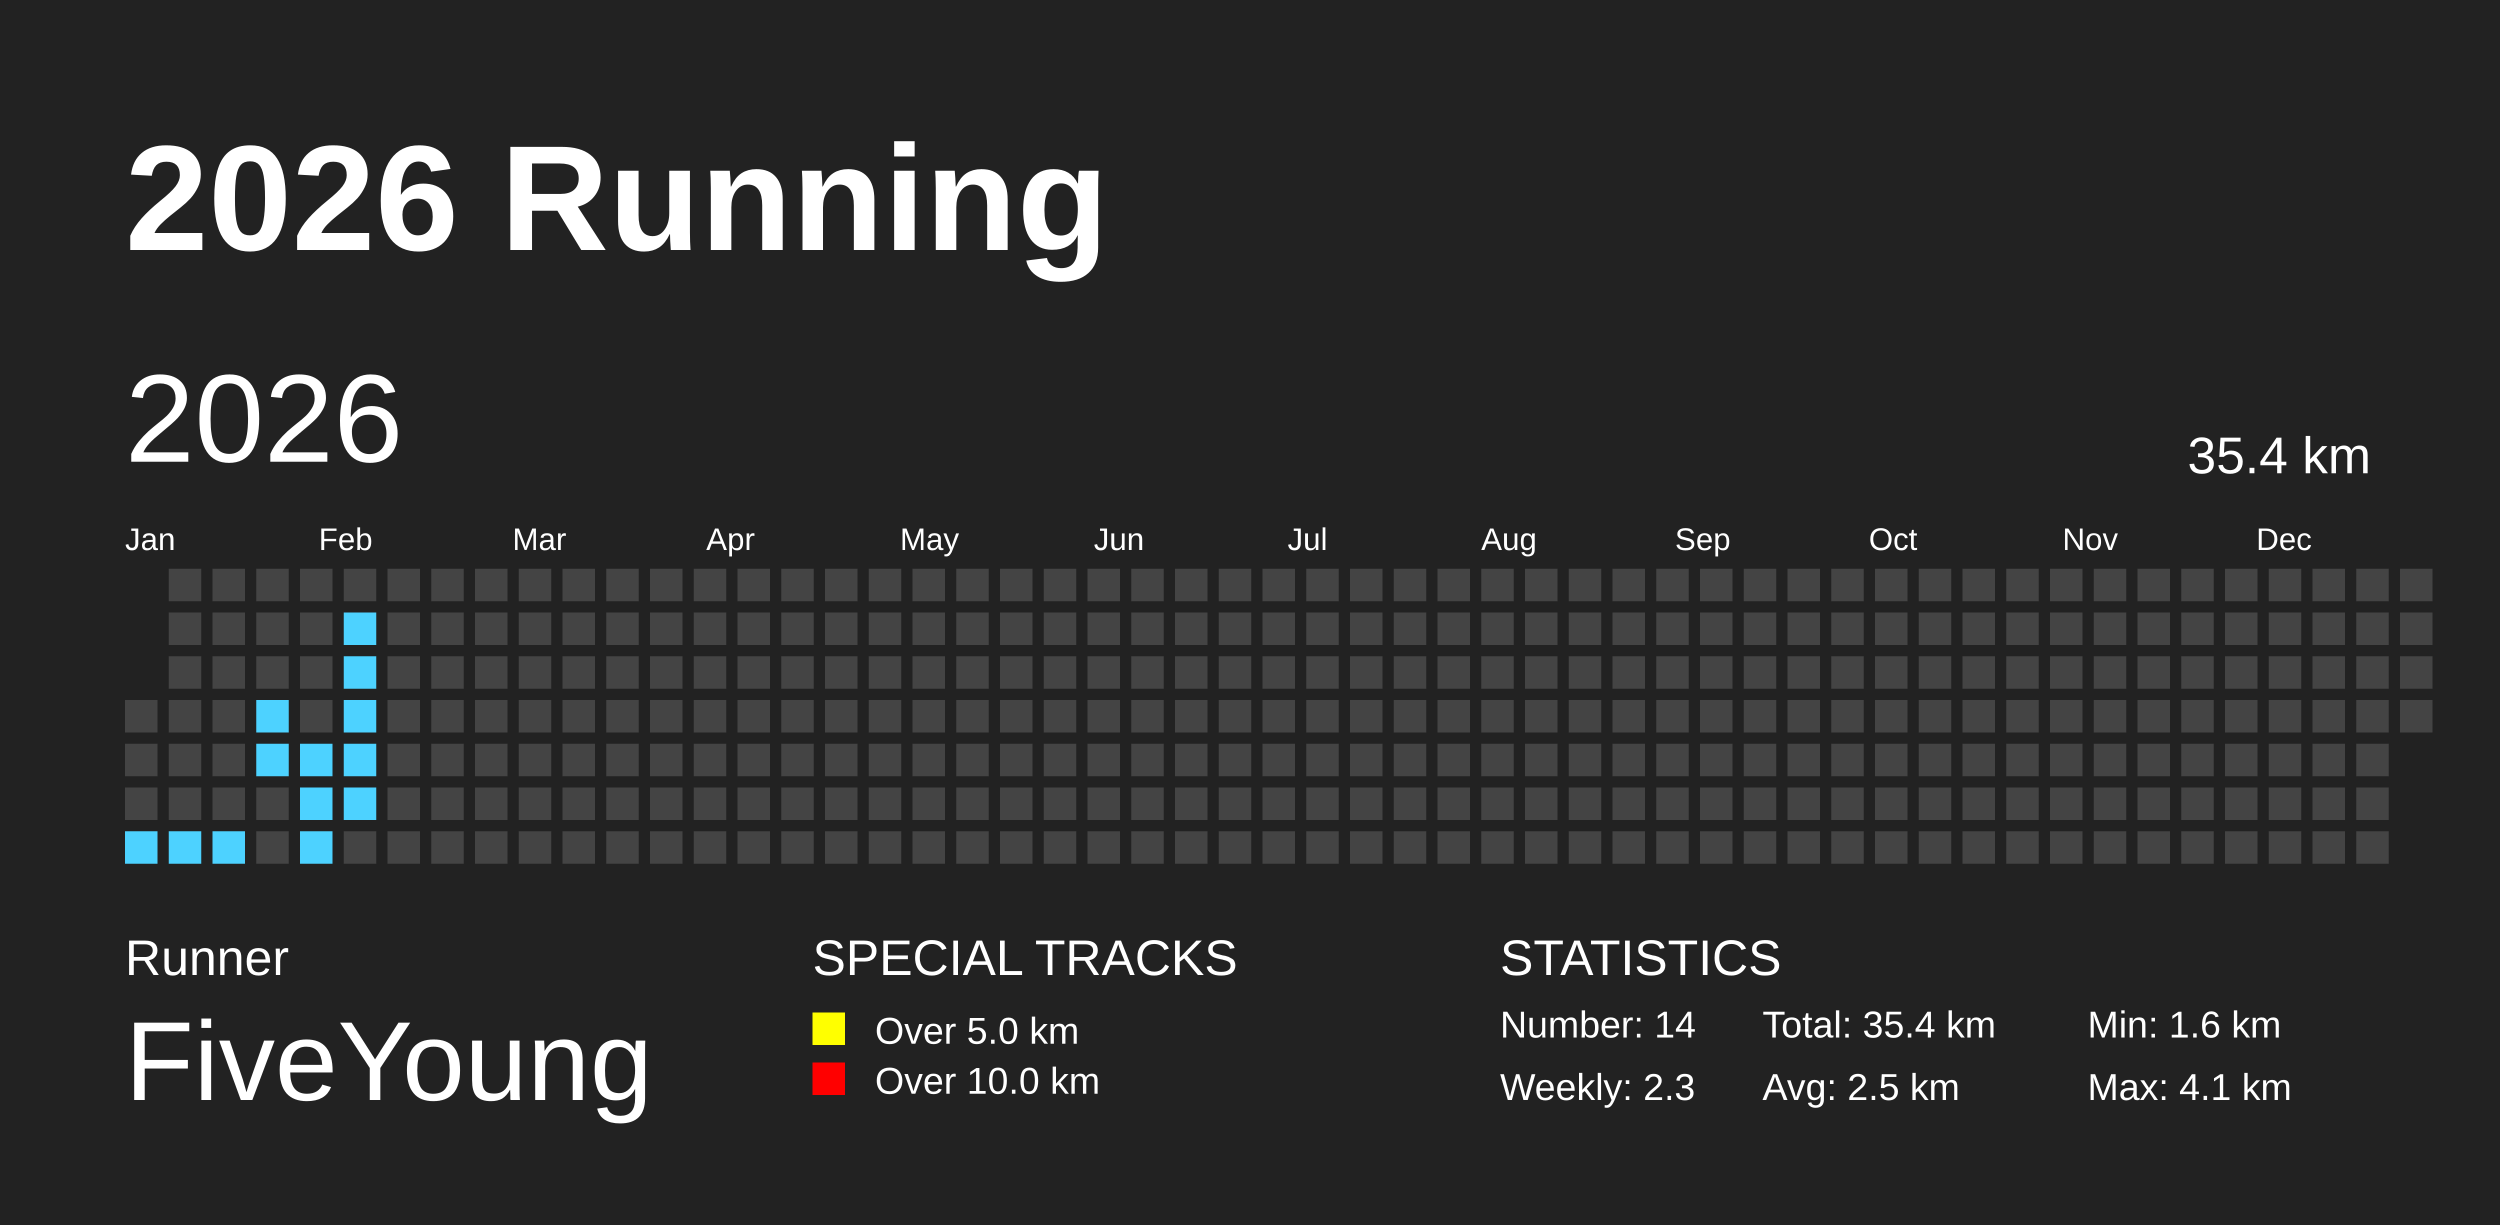
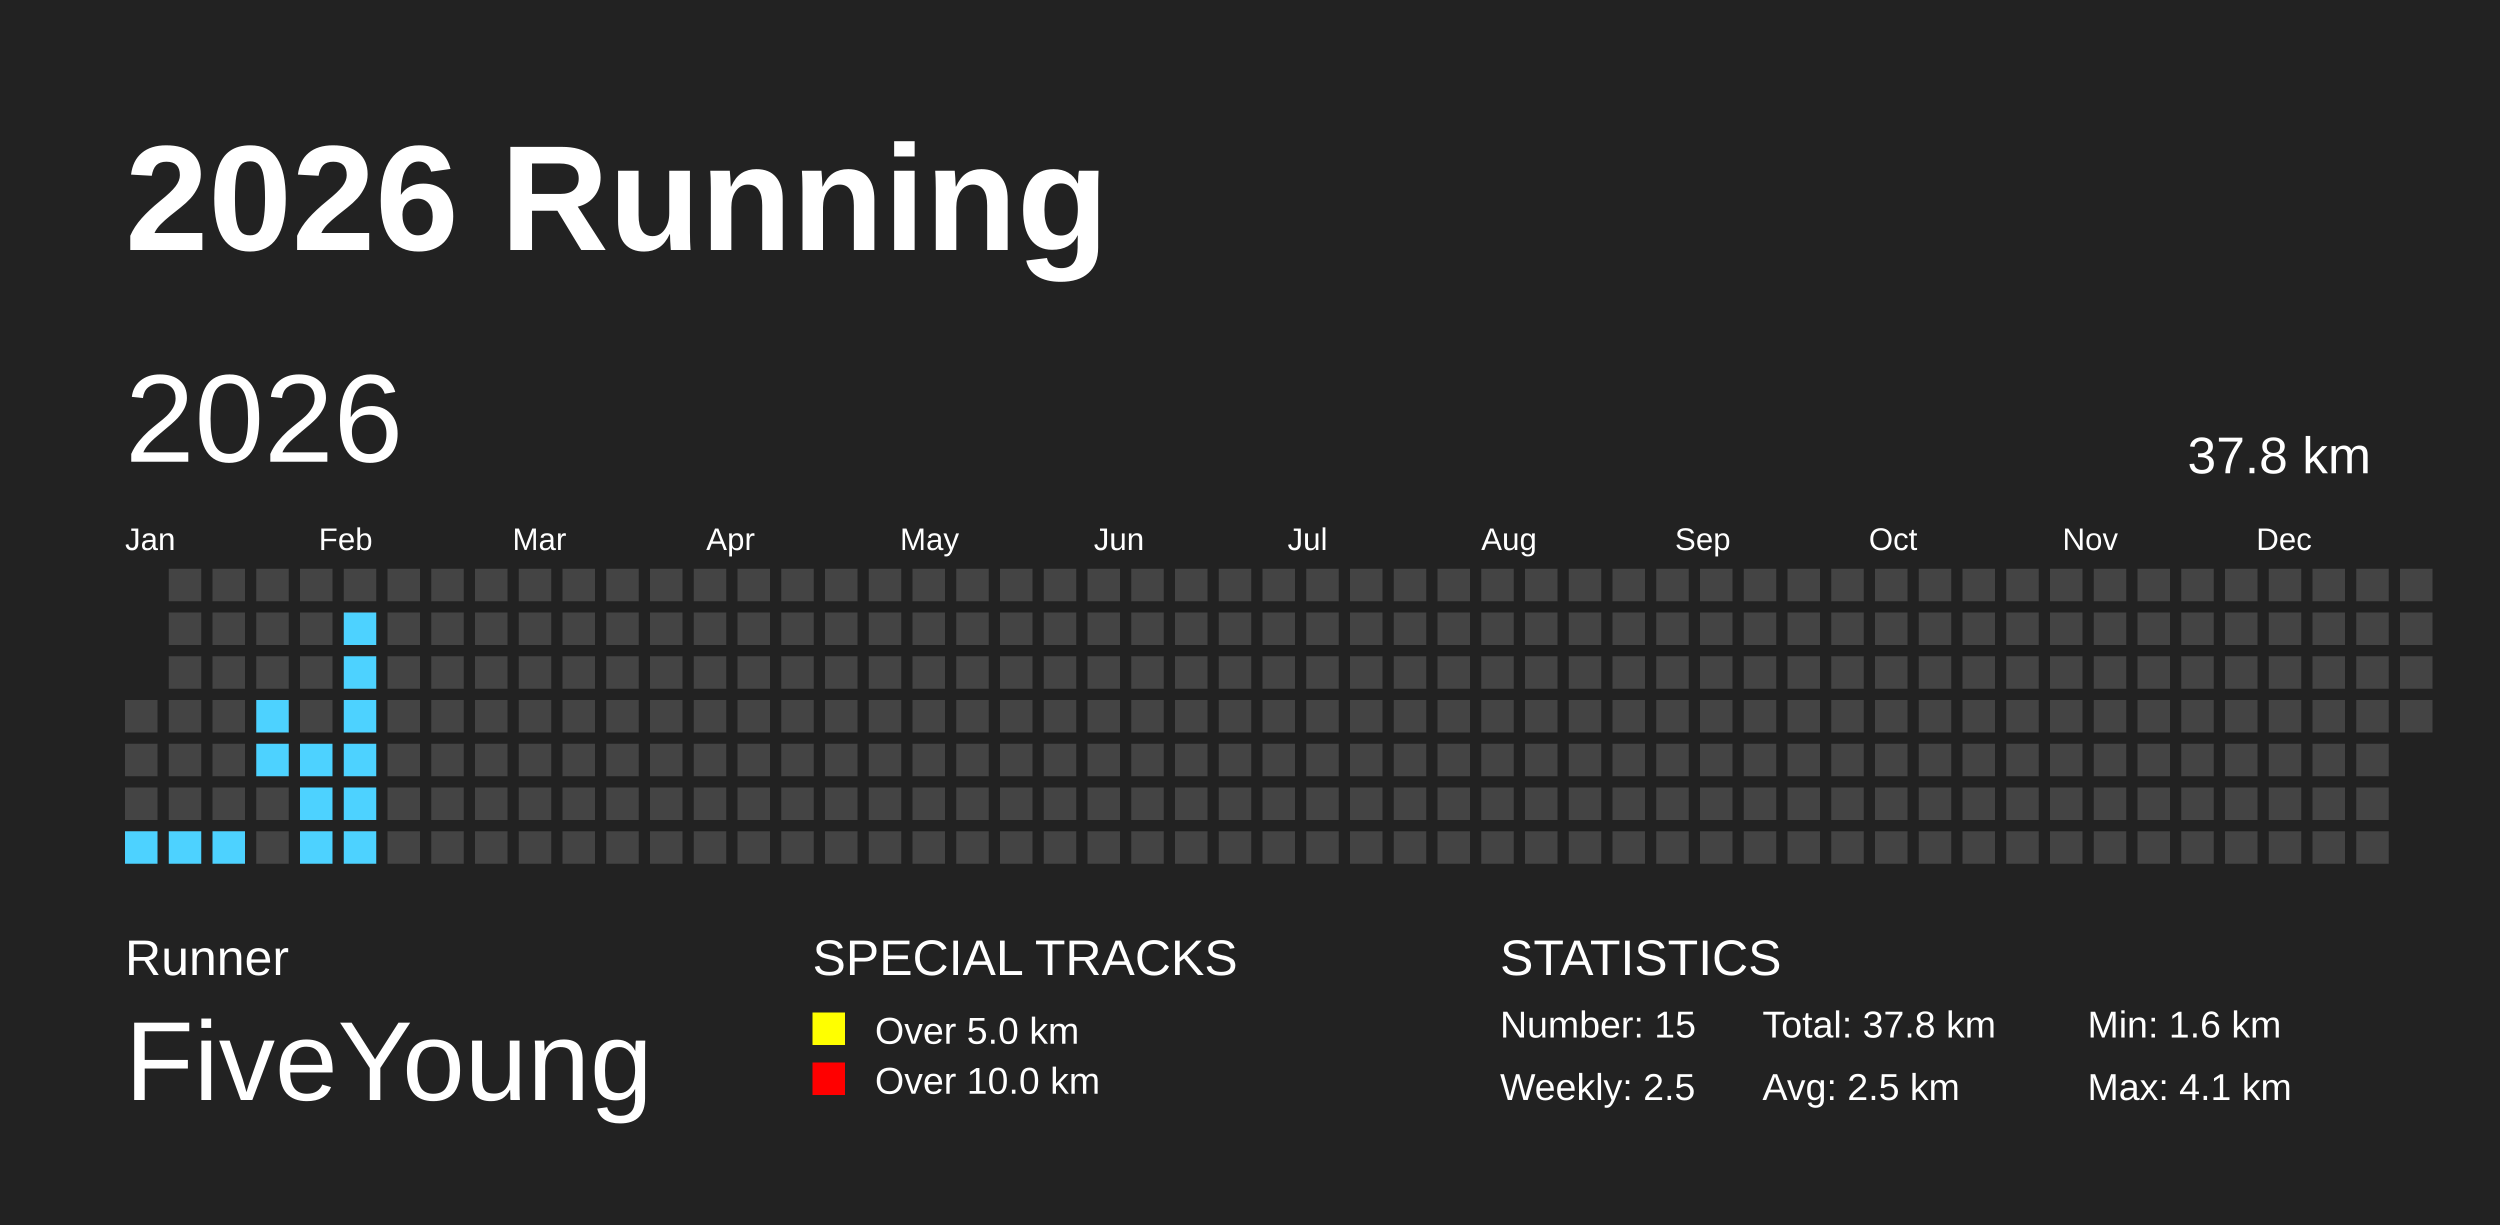
<svg xmlns="http://www.w3.org/2000/svg" baseProfile="full" height="98mm" version="1.1" viewBox="0,0,200,98" width="200mm">
  <defs />
  <rect fill="#222222" height="98" width="200" x="0" y="0" />
  <text fill="#FFFFFF" style="font-size:12px; font-family:Arial; font-weight:bold;" x="10" y="20">2026 Running</text>
  <text fill="#FFFFFF" style="font-size:4px; font-family:Arial" x="10" y="78">Runner</text>
  <text fill="#FFFFFF" style="font-size:9px; font-family:Arial" x="10" y="88">FiveYoung</text>
  <text fill="#FFFFFF" style="font-size:4px; font-family:Arial" x="65" y="78">SPECIAL TRACKS</text>
  <rect fill="yellow" height="2.6" width="2.6" x="65" y="81" />
  <text fill="#FFFFFF" style="font-size:3px; font-family:Arial" x="70" y="83.5">Over 5.0 km</text>
  <rect fill="red" height="2.6" width="2.6" x="65" y="85" />
  <text fill="#FFFFFF" style="font-size:3px; font-family:Arial" x="70" y="87.5">Over 10.0 km</text>
  <text fill="#FFFFFF" style="font-size:4px; font-family:Arial" x="120" y="78">STATISTICS</text>
-   <text fill="#FFFFFF" style="font-size:3px; font-family:Arial" x="120" y="83">Number: 14</text>
-   <text fill="#FFFFFF" style="font-size:3px; font-family:Arial" x="120" y="88">Weekly: 2.3</text>
-   <text fill="#FFFFFF" style="font-size:3px; font-family:Arial" x="141" y="83">Total: 35.4 km</text>
+   <text fill="#FFFFFF" style="font-size:3px; font-family:Arial" x="120" y="83">Number: 15</text>
+   <text fill="#FFFFFF" style="font-size:3px; font-family:Arial" x="120" y="88">Weekly: 2.5</text>
+   <text fill="#FFFFFF" style="font-size:3px; font-family:Arial" x="141" y="83">Total: 37.8 km</text>
  <text fill="#FFFFFF" style="font-size:3px; font-family:Arial" x="141" y="88">Avg: 2.5 km</text>
  <text fill="#FFFFFF" style="font-size:3px; font-family:Arial" x="167" y="83">Min: 1.6 km</text>
  <text fill="#FFFFFF" style="font-size:3px; font-family:Arial" x="167" y="88">Max: 4.1 km</text>
  <text dominant-baseline="hanging" fill="#FFFFFF" style="font-size:10.0px; font-family:Arial;" x="10" y="30">2026</text>
-   <text dominant-baseline="hanging" fill="#FFFFFF" style="font-size:4.125px; font-family:Arial;" x="175" y="35">35.4 km</text>
+   <text dominant-baseline="hanging" fill="#FFFFFF" style="font-size:4.125px; font-family:Arial;" x="175" y="35">37.8 km</text>
  <text fill="#FFFFFF" style="font-size:2.5px; font-family:Arial" x="10.0" y="44">Jan</text>
  <text fill="#FFFFFF" style="font-size:2.5px; font-family:Arial" x="25.5" y="44">Feb</text>
  <text fill="#FFFFFF" style="font-size:2.5px; font-family:Arial" x="41.0" y="44">Mar</text>
  <text fill="#FFFFFF" style="font-size:2.5px; font-family:Arial" x="56.5" y="44">Apr</text>
  <text fill="#FFFFFF" style="font-size:2.5px; font-family:Arial" x="72.0" y="44">May</text>
  <text fill="#FFFFFF" style="font-size:2.5px; font-family:Arial" x="87.5" y="44">Jun</text>
  <text fill="#FFFFFF" style="font-size:2.5px; font-family:Arial" x="103.0" y="44">Jul</text>
  <text fill="#FFFFFF" style="font-size:2.5px; font-family:Arial" x="118.5" y="44">Aug</text>
  <text fill="#FFFFFF" style="font-size:2.5px; font-family:Arial" x="134.0" y="44">Sep</text>
  <text fill="#FFFFFF" style="font-size:2.5px; font-family:Arial" x="149.5" y="44">Oct</text>
  <text fill="#FFFFFF" style="font-size:2.5px; font-family:Arial" x="165.0" y="44">Nov</text>
  <text fill="#FFFFFF" style="font-size:2.5px; font-family:Arial" x="180.5" y="44">Dec</text>
  <rect fill="#444444" height="2.6" width="2.6" x="10.0" y="56.0" />
  <rect fill="#444444" height="2.6" width="2.6" x="10.0" y="59.5" />
  <rect fill="#444444" height="2.6" width="2.6" x="10.0" y="63.0" />
  <rect fill="#4DD2FF" height="2.6" width="2.6" x="10.0" y="66.5" />
  <rect fill="#444444" height="2.6" width="2.6" x="13.5" y="45.5" />
  <rect fill="#444444" height="2.6" width="2.6" x="13.5" y="49.0" />
  <rect fill="#444444" height="2.6" width="2.6" x="13.5" y="52.5" />
  <rect fill="#444444" height="2.6" width="2.6" x="13.5" y="56.0" />
  <rect fill="#444444" height="2.6" width="2.6" x="13.5" y="59.5" />
  <rect fill="#444444" height="2.6" width="2.6" x="13.5" y="63.0" />
  <rect fill="#4DD2FF" height="2.6" width="2.6" x="13.5" y="66.5" />
  <rect fill="#444444" height="2.6" width="2.6" x="17.0" y="45.5" />
  <rect fill="#444444" height="2.6" width="2.6" x="17.0" y="49.0" />
  <rect fill="#444444" height="2.6" width="2.6" x="17.0" y="52.5" />
  <rect fill="#444444" height="2.6" width="2.6" x="17.0" y="56.0" />
  <rect fill="#444444" height="2.6" width="2.6" x="17.0" y="59.5" />
  <rect fill="#444444" height="2.6" width="2.6" x="17.0" y="63.0" />
  <rect fill="#4DD2FF" height="2.6" width="2.6" x="17.0" y="66.5" />
  <rect fill="#444444" height="2.6" width="2.6" x="20.5" y="45.5" />
  <rect fill="#444444" height="2.6" width="2.6" x="20.5" y="49.0" />
  <rect fill="#444444" height="2.6" width="2.6" x="20.5" y="52.5" />
  <rect fill="#4DD2FF" height="2.6" width="2.6" x="20.5" y="56.0" />
  <rect fill="#4DD2FF" height="2.6" width="2.6" x="20.5" y="59.5" />
  <rect fill="#444444" height="2.6" width="2.6" x="20.5" y="63.0" />
  <rect fill="#444444" height="2.6" width="2.6" x="20.5" y="66.5" />
  <rect fill="#444444" height="2.6" width="2.6" x="24.0" y="45.5" />
  <rect fill="#444444" height="2.6" width="2.6" x="24.0" y="49.0" />
  <rect fill="#444444" height="2.6" width="2.6" x="24.0" y="52.5" />
  <rect fill="#444444" height="2.6" width="2.6" x="24.0" y="56.0" />
  <rect fill="#4DD2FF" height="2.6" width="2.6" x="24.0" y="59.5" />
  <rect fill="#4DD2FF" height="2.6" width="2.6" x="24.0" y="63.0" />
  <rect fill="#4DD2FF" height="2.6" width="2.6" x="24.0" y="66.5" />
  <rect fill="#444444" height="2.6" width="2.6" x="27.5" y="45.5" />
  <rect fill="#4DD2FF" height="2.6" width="2.6" x="27.5" y="49.0" />
  <rect fill="#4DD2FF" height="2.6" width="2.6" x="27.5" y="52.5" />
  <rect fill="#4DD2FF" height="2.6" width="2.6" x="27.5" y="56.0" />
  <rect fill="#4DD2FF" height="2.6" width="2.6" x="27.5" y="59.5" />
  <rect fill="#4DD2FF" height="2.6" width="2.6" x="27.5" y="63.0" />
-   <rect fill="#444444" height="2.6" width="2.6" x="27.5" y="66.5" />
+   <rect fill="#4DD2FF" height="2.6" width="2.6" x="27.5" y="66.5" />
  <rect fill="#444444" height="2.6" width="2.6" x="31.0" y="45.5" />
  <rect fill="#444444" height="2.6" width="2.6" x="31.0" y="49.0" />
  <rect fill="#444444" height="2.6" width="2.6" x="31.0" y="52.5" />
  <rect fill="#444444" height="2.6" width="2.6" x="31.0" y="56.0" />
  <rect fill="#444444" height="2.6" width="2.6" x="31.0" y="59.5" />
  <rect fill="#444444" height="2.6" width="2.6" x="31.0" y="63.0" />
  <rect fill="#444444" height="2.6" width="2.6" x="31.0" y="66.5" />
  <rect fill="#444444" height="2.6" width="2.6" x="34.5" y="45.5" />
  <rect fill="#444444" height="2.6" width="2.6" x="34.5" y="49.0" />
  <rect fill="#444444" height="2.6" width="2.6" x="34.5" y="52.5" />
  <rect fill="#444444" height="2.6" width="2.6" x="34.5" y="56.0" />
  <rect fill="#444444" height="2.6" width="2.6" x="34.5" y="59.5" />
  <rect fill="#444444" height="2.6" width="2.6" x="34.5" y="63.0" />
  <rect fill="#444444" height="2.6" width="2.6" x="34.5" y="66.5" />
  <rect fill="#444444" height="2.6" width="2.6" x="38.0" y="45.5" />
  <rect fill="#444444" height="2.6" width="2.6" x="38.0" y="49.0" />
  <rect fill="#444444" height="2.6" width="2.6" x="38.0" y="52.5" />
  <rect fill="#444444" height="2.6" width="2.6" x="38.0" y="56.0" />
  <rect fill="#444444" height="2.6" width="2.6" x="38.0" y="59.5" />
  <rect fill="#444444" height="2.6" width="2.6" x="38.0" y="63.0" />
  <rect fill="#444444" height="2.6" width="2.6" x="38.0" y="66.5" />
  <rect fill="#444444" height="2.6" width="2.6" x="41.5" y="45.5" />
  <rect fill="#444444" height="2.6" width="2.6" x="41.5" y="49.0" />
  <rect fill="#444444" height="2.6" width="2.6" x="41.5" y="52.5" />
  <rect fill="#444444" height="2.6" width="2.6" x="41.5" y="56.0" />
  <rect fill="#444444" height="2.6" width="2.6" x="41.5" y="59.5" />
  <rect fill="#444444" height="2.6" width="2.6" x="41.5" y="63.0" />
  <rect fill="#444444" height="2.6" width="2.6" x="41.5" y="66.5" />
  <rect fill="#444444" height="2.6" width="2.6" x="45.0" y="45.5" />
  <rect fill="#444444" height="2.6" width="2.6" x="45.0" y="49.0" />
  <rect fill="#444444" height="2.6" width="2.6" x="45.0" y="52.5" />
  <rect fill="#444444" height="2.6" width="2.6" x="45.0" y="56.0" />
  <rect fill="#444444" height="2.6" width="2.6" x="45.0" y="59.5" />
  <rect fill="#444444" height="2.6" width="2.6" x="45.0" y="63.0" />
  <rect fill="#444444" height="2.6" width="2.6" x="45.0" y="66.5" />
  <rect fill="#444444" height="2.6" width="2.6" x="48.5" y="45.5" />
  <rect fill="#444444" height="2.6" width="2.6" x="48.5" y="49.0" />
  <rect fill="#444444" height="2.6" width="2.6" x="48.5" y="52.5" />
  <rect fill="#444444" height="2.6" width="2.6" x="48.5" y="56.0" />
  <rect fill="#444444" height="2.6" width="2.6" x="48.5" y="59.5" />
  <rect fill="#444444" height="2.6" width="2.6" x="48.5" y="63.0" />
  <rect fill="#444444" height="2.6" width="2.6" x="48.5" y="66.5" />
  <rect fill="#444444" height="2.6" width="2.6" x="52.0" y="45.5" />
  <rect fill="#444444" height="2.6" width="2.6" x="52.0" y="49.0" />
  <rect fill="#444444" height="2.6" width="2.6" x="52.0" y="52.5" />
  <rect fill="#444444" height="2.6" width="2.6" x="52.0" y="56.0" />
  <rect fill="#444444" height="2.6" width="2.6" x="52.0" y="59.5" />
  <rect fill="#444444" height="2.6" width="2.6" x="52.0" y="63.0" />
  <rect fill="#444444" height="2.6" width="2.6" x="52.0" y="66.5" />
  <rect fill="#444444" height="2.6" width="2.6" x="55.5" y="45.5" />
  <rect fill="#444444" height="2.6" width="2.6" x="55.5" y="49.0" />
  <rect fill="#444444" height="2.6" width="2.6" x="55.5" y="52.5" />
  <rect fill="#444444" height="2.6" width="2.6" x="55.5" y="56.0" />
  <rect fill="#444444" height="2.6" width="2.6" x="55.5" y="59.5" />
  <rect fill="#444444" height="2.6" width="2.6" x="55.5" y="63.0" />
  <rect fill="#444444" height="2.6" width="2.6" x="55.5" y="66.5" />
  <rect fill="#444444" height="2.6" width="2.6" x="59.0" y="45.5" />
  <rect fill="#444444" height="2.6" width="2.6" x="59.0" y="49.0" />
  <rect fill="#444444" height="2.6" width="2.6" x="59.0" y="52.5" />
  <rect fill="#444444" height="2.6" width="2.6" x="59.0" y="56.0" />
  <rect fill="#444444" height="2.6" width="2.6" x="59.0" y="59.5" />
  <rect fill="#444444" height="2.6" width="2.6" x="59.0" y="63.0" />
  <rect fill="#444444" height="2.6" width="2.6" x="59.0" y="66.5" />
  <rect fill="#444444" height="2.6" width="2.6" x="62.5" y="45.5" />
  <rect fill="#444444" height="2.6" width="2.6" x="62.5" y="49.0" />
  <rect fill="#444444" height="2.6" width="2.6" x="62.5" y="52.5" />
  <rect fill="#444444" height="2.6" width="2.6" x="62.5" y="56.0" />
  <rect fill="#444444" height="2.6" width="2.6" x="62.5" y="59.5" />
  <rect fill="#444444" height="2.6" width="2.6" x="62.5" y="63.0" />
  <rect fill="#444444" height="2.6" width="2.6" x="62.5" y="66.5" />
  <rect fill="#444444" height="2.6" width="2.6" x="66.0" y="45.5" />
  <rect fill="#444444" height="2.6" width="2.6" x="66.0" y="49.0" />
  <rect fill="#444444" height="2.6" width="2.6" x="66.0" y="52.5" />
  <rect fill="#444444" height="2.6" width="2.6" x="66.0" y="56.0" />
  <rect fill="#444444" height="2.6" width="2.6" x="66.0" y="59.5" />
  <rect fill="#444444" height="2.6" width="2.6" x="66.0" y="63.0" />
  <rect fill="#444444" height="2.6" width="2.6" x="66.0" y="66.5" />
  <rect fill="#444444" height="2.6" width="2.6" x="69.5" y="45.5" />
  <rect fill="#444444" height="2.6" width="2.6" x="69.5" y="49.0" />
  <rect fill="#444444" height="2.6" width="2.6" x="69.5" y="52.5" />
  <rect fill="#444444" height="2.6" width="2.6" x="69.5" y="56.0" />
  <rect fill="#444444" height="2.6" width="2.6" x="69.5" y="59.5" />
  <rect fill="#444444" height="2.6" width="2.6" x="69.5" y="63.0" />
  <rect fill="#444444" height="2.6" width="2.6" x="69.5" y="66.5" />
  <rect fill="#444444" height="2.6" width="2.6" x="73.0" y="45.5" />
  <rect fill="#444444" height="2.6" width="2.6" x="73.0" y="49.0" />
  <rect fill="#444444" height="2.6" width="2.6" x="73.0" y="52.5" />
  <rect fill="#444444" height="2.6" width="2.6" x="73.0" y="56.0" />
  <rect fill="#444444" height="2.6" width="2.6" x="73.0" y="59.5" />
  <rect fill="#444444" height="2.6" width="2.6" x="73.0" y="63.0" />
  <rect fill="#444444" height="2.6" width="2.6" x="73.0" y="66.5" />
  <rect fill="#444444" height="2.6" width="2.6" x="76.5" y="45.5" />
  <rect fill="#444444" height="2.6" width="2.6" x="76.5" y="49.0" />
  <rect fill="#444444" height="2.6" width="2.6" x="76.5" y="52.5" />
  <rect fill="#444444" height="2.6" width="2.6" x="76.5" y="56.0" />
  <rect fill="#444444" height="2.6" width="2.6" x="76.5" y="59.5" />
  <rect fill="#444444" height="2.6" width="2.6" x="76.5" y="63.0" />
  <rect fill="#444444" height="2.6" width="2.6" x="76.5" y="66.5" />
  <rect fill="#444444" height="2.6" width="2.6" x="80.0" y="45.5" />
  <rect fill="#444444" height="2.6" width="2.6" x="80.0" y="49.0" />
  <rect fill="#444444" height="2.6" width="2.6" x="80.0" y="52.5" />
  <rect fill="#444444" height="2.6" width="2.6" x="80.0" y="56.0" />
  <rect fill="#444444" height="2.6" width="2.6" x="80.0" y="59.5" />
  <rect fill="#444444" height="2.6" width="2.6" x="80.0" y="63.0" />
  <rect fill="#444444" height="2.6" width="2.6" x="80.0" y="66.5" />
  <rect fill="#444444" height="2.6" width="2.6" x="83.5" y="45.5" />
  <rect fill="#444444" height="2.6" width="2.6" x="83.5" y="49.0" />
  <rect fill="#444444" height="2.6" width="2.6" x="83.5" y="52.5" />
  <rect fill="#444444" height="2.6" width="2.6" x="83.5" y="56.0" />
  <rect fill="#444444" height="2.6" width="2.6" x="83.5" y="59.5" />
  <rect fill="#444444" height="2.6" width="2.6" x="83.5" y="63.0" />
  <rect fill="#444444" height="2.6" width="2.6" x="83.5" y="66.5" />
  <rect fill="#444444" height="2.6" width="2.6" x="87.0" y="45.5" />
  <rect fill="#444444" height="2.6" width="2.6" x="87.0" y="49.0" />
  <rect fill="#444444" height="2.6" width="2.6" x="87.0" y="52.5" />
  <rect fill="#444444" height="2.6" width="2.6" x="87.0" y="56.0" />
  <rect fill="#444444" height="2.6" width="2.6" x="87.0" y="59.5" />
  <rect fill="#444444" height="2.6" width="2.6" x="87.0" y="63.0" />
  <rect fill="#444444" height="2.6" width="2.6" x="87.0" y="66.5" />
  <rect fill="#444444" height="2.6" width="2.6" x="90.5" y="45.5" />
  <rect fill="#444444" height="2.6" width="2.6" x="90.5" y="49.0" />
  <rect fill="#444444" height="2.6" width="2.6" x="90.5" y="52.5" />
  <rect fill="#444444" height="2.6" width="2.6" x="90.5" y="56.0" />
  <rect fill="#444444" height="2.6" width="2.6" x="90.5" y="59.5" />
  <rect fill="#444444" height="2.6" width="2.6" x="90.5" y="63.0" />
  <rect fill="#444444" height="2.6" width="2.6" x="90.5" y="66.5" />
  <rect fill="#444444" height="2.6" width="2.6" x="94.0" y="45.5" />
  <rect fill="#444444" height="2.6" width="2.6" x="94.0" y="49.0" />
  <rect fill="#444444" height="2.6" width="2.6" x="94.0" y="52.5" />
  <rect fill="#444444" height="2.6" width="2.6" x="94.0" y="56.0" />
  <rect fill="#444444" height="2.6" width="2.6" x="94.0" y="59.5" />
  <rect fill="#444444" height="2.6" width="2.6" x="94.0" y="63.0" />
  <rect fill="#444444" height="2.6" width="2.6" x="94.0" y="66.5" />
  <rect fill="#444444" height="2.6" width="2.6" x="97.5" y="45.5" />
  <rect fill="#444444" height="2.6" width="2.6" x="97.5" y="49.0" />
  <rect fill="#444444" height="2.6" width="2.6" x="97.5" y="52.5" />
  <rect fill="#444444" height="2.6" width="2.6" x="97.5" y="56.0" />
  <rect fill="#444444" height="2.6" width="2.6" x="97.5" y="59.5" />
  <rect fill="#444444" height="2.6" width="2.6" x="97.5" y="63.0" />
  <rect fill="#444444" height="2.6" width="2.6" x="97.5" y="66.5" />
  <rect fill="#444444" height="2.6" width="2.6" x="101.0" y="45.5" />
  <rect fill="#444444" height="2.6" width="2.6" x="101.0" y="49.0" />
  <rect fill="#444444" height="2.6" width="2.6" x="101.0" y="52.5" />
  <rect fill="#444444" height="2.6" width="2.6" x="101.0" y="56.0" />
  <rect fill="#444444" height="2.6" width="2.6" x="101.0" y="59.5" />
  <rect fill="#444444" height="2.6" width="2.6" x="101.0" y="63.0" />
  <rect fill="#444444" height="2.6" width="2.6" x="101.0" y="66.5" />
  <rect fill="#444444" height="2.6" width="2.6" x="104.5" y="45.5" />
  <rect fill="#444444" height="2.6" width="2.6" x="104.5" y="49.0" />
  <rect fill="#444444" height="2.6" width="2.6" x="104.5" y="52.5" />
  <rect fill="#444444" height="2.6" width="2.6" x="104.5" y="56.0" />
  <rect fill="#444444" height="2.6" width="2.6" x="104.5" y="59.5" />
  <rect fill="#444444" height="2.6" width="2.6" x="104.5" y="63.0" />
  <rect fill="#444444" height="2.6" width="2.6" x="104.5" y="66.5" />
  <rect fill="#444444" height="2.6" width="2.6" x="108.0" y="45.5" />
  <rect fill="#444444" height="2.6" width="2.6" x="108.0" y="49.0" />
  <rect fill="#444444" height="2.6" width="2.6" x="108.0" y="52.5" />
  <rect fill="#444444" height="2.6" width="2.6" x="108.0" y="56.0" />
  <rect fill="#444444" height="2.6" width="2.6" x="108.0" y="59.5" />
  <rect fill="#444444" height="2.6" width="2.6" x="108.0" y="63.0" />
  <rect fill="#444444" height="2.6" width="2.6" x="108.0" y="66.5" />
  <rect fill="#444444" height="2.6" width="2.6" x="111.5" y="45.5" />
  <rect fill="#444444" height="2.6" width="2.6" x="111.5" y="49.0" />
  <rect fill="#444444" height="2.6" width="2.6" x="111.5" y="52.5" />
  <rect fill="#444444" height="2.6" width="2.6" x="111.5" y="56.0" />
  <rect fill="#444444" height="2.6" width="2.6" x="111.5" y="59.5" />
  <rect fill="#444444" height="2.6" width="2.6" x="111.5" y="63.0" />
  <rect fill="#444444" height="2.6" width="2.6" x="111.5" y="66.5" />
  <rect fill="#444444" height="2.6" width="2.6" x="115.0" y="45.5" />
  <rect fill="#444444" height="2.6" width="2.6" x="115.0" y="49.0" />
  <rect fill="#444444" height="2.6" width="2.6" x="115.0" y="52.5" />
  <rect fill="#444444" height="2.6" width="2.6" x="115.0" y="56.0" />
  <rect fill="#444444" height="2.6" width="2.6" x="115.0" y="59.5" />
  <rect fill="#444444" height="2.6" width="2.6" x="115.0" y="63.0" />
  <rect fill="#444444" height="2.6" width="2.6" x="115.0" y="66.5" />
  <rect fill="#444444" height="2.6" width="2.6" x="118.5" y="45.5" />
  <rect fill="#444444" height="2.6" width="2.6" x="118.5" y="49.0" />
  <rect fill="#444444" height="2.6" width="2.6" x="118.5" y="52.5" />
  <rect fill="#444444" height="2.6" width="2.6" x="118.5" y="56.0" />
  <rect fill="#444444" height="2.6" width="2.6" x="118.5" y="59.5" />
  <rect fill="#444444" height="2.6" width="2.6" x="118.5" y="63.0" />
  <rect fill="#444444" height="2.6" width="2.6" x="118.5" y="66.5" />
  <rect fill="#444444" height="2.6" width="2.6" x="122.0" y="45.5" />
  <rect fill="#444444" height="2.6" width="2.6" x="122.0" y="49.0" />
  <rect fill="#444444" height="2.6" width="2.6" x="122.0" y="52.5" />
  <rect fill="#444444" height="2.6" width="2.6" x="122.0" y="56.0" />
  <rect fill="#444444" height="2.6" width="2.6" x="122.0" y="59.5" />
  <rect fill="#444444" height="2.6" width="2.6" x="122.0" y="63.0" />
  <rect fill="#444444" height="2.6" width="2.6" x="122.0" y="66.5" />
  <rect fill="#444444" height="2.6" width="2.6" x="125.5" y="45.5" />
  <rect fill="#444444" height="2.6" width="2.6" x="125.5" y="49.0" />
  <rect fill="#444444" height="2.6" width="2.6" x="125.5" y="52.5" />
  <rect fill="#444444" height="2.6" width="2.6" x="125.5" y="56.0" />
  <rect fill="#444444" height="2.6" width="2.6" x="125.5" y="59.5" />
  <rect fill="#444444" height="2.6" width="2.6" x="125.5" y="63.0" />
  <rect fill="#444444" height="2.6" width="2.6" x="125.5" y="66.5" />
  <rect fill="#444444" height="2.6" width="2.6" x="129.0" y="45.5" />
  <rect fill="#444444" height="2.6" width="2.6" x="129.0" y="49.0" />
  <rect fill="#444444" height="2.6" width="2.6" x="129.0" y="52.5" />
  <rect fill="#444444" height="2.6" width="2.6" x="129.0" y="56.0" />
  <rect fill="#444444" height="2.6" width="2.6" x="129.0" y="59.5" />
  <rect fill="#444444" height="2.6" width="2.6" x="129.0" y="63.0" />
  <rect fill="#444444" height="2.6" width="2.6" x="129.0" y="66.5" />
  <rect fill="#444444" height="2.6" width="2.6" x="132.5" y="45.5" />
  <rect fill="#444444" height="2.6" width="2.6" x="132.5" y="49.0" />
  <rect fill="#444444" height="2.6" width="2.6" x="132.5" y="52.5" />
  <rect fill="#444444" height="2.6" width="2.6" x="132.5" y="56.0" />
  <rect fill="#444444" height="2.6" width="2.6" x="132.5" y="59.5" />
  <rect fill="#444444" height="2.6" width="2.6" x="132.5" y="63.0" />
  <rect fill="#444444" height="2.6" width="2.6" x="132.5" y="66.5" />
  <rect fill="#444444" height="2.6" width="2.6" x="136.0" y="45.5" />
  <rect fill="#444444" height="2.6" width="2.6" x="136.0" y="49.0" />
  <rect fill="#444444" height="2.6" width="2.6" x="136.0" y="52.5" />
  <rect fill="#444444" height="2.6" width="2.6" x="136.0" y="56.0" />
  <rect fill="#444444" height="2.6" width="2.6" x="136.0" y="59.5" />
  <rect fill="#444444" height="2.6" width="2.6" x="136.0" y="63.0" />
  <rect fill="#444444" height="2.6" width="2.6" x="136.0" y="66.5" />
  <rect fill="#444444" height="2.6" width="2.6" x="139.5" y="45.5" />
  <rect fill="#444444" height="2.6" width="2.6" x="139.5" y="49.0" />
  <rect fill="#444444" height="2.6" width="2.6" x="139.5" y="52.5" />
  <rect fill="#444444" height="2.6" width="2.6" x="139.5" y="56.0" />
  <rect fill="#444444" height="2.6" width="2.6" x="139.5" y="59.5" />
  <rect fill="#444444" height="2.6" width="2.6" x="139.5" y="63.0" />
  <rect fill="#444444" height="2.6" width="2.6" x="139.5" y="66.5" />
  <rect fill="#444444" height="2.6" width="2.6" x="143.0" y="45.5" />
  <rect fill="#444444" height="2.6" width="2.6" x="143.0" y="49.0" />
  <rect fill="#444444" height="2.6" width="2.6" x="143.0" y="52.5" />
  <rect fill="#444444" height="2.6" width="2.6" x="143.0" y="56.0" />
  <rect fill="#444444" height="2.6" width="2.6" x="143.0" y="59.5" />
  <rect fill="#444444" height="2.6" width="2.6" x="143.0" y="63.0" />
  <rect fill="#444444" height="2.6" width="2.6" x="143.0" y="66.5" />
  <rect fill="#444444" height="2.6" width="2.6" x="146.5" y="45.5" />
  <rect fill="#444444" height="2.6" width="2.6" x="146.5" y="49.0" />
  <rect fill="#444444" height="2.6" width="2.6" x="146.5" y="52.5" />
  <rect fill="#444444" height="2.6" width="2.6" x="146.5" y="56.0" />
  <rect fill="#444444" height="2.6" width="2.6" x="146.5" y="59.5" />
  <rect fill="#444444" height="2.6" width="2.6" x="146.5" y="63.0" />
  <rect fill="#444444" height="2.6" width="2.6" x="146.5" y="66.5" />
  <rect fill="#444444" height="2.6" width="2.6" x="150.0" y="45.5" />
  <rect fill="#444444" height="2.6" width="2.6" x="150.0" y="49.0" />
  <rect fill="#444444" height="2.6" width="2.6" x="150.0" y="52.5" />
  <rect fill="#444444" height="2.6" width="2.6" x="150.0" y="56.0" />
  <rect fill="#444444" height="2.6" width="2.6" x="150.0" y="59.5" />
  <rect fill="#444444" height="2.6" width="2.6" x="150.0" y="63.0" />
  <rect fill="#444444" height="2.6" width="2.6" x="150.0" y="66.5" />
  <rect fill="#444444" height="2.6" width="2.6" x="153.5" y="45.5" />
  <rect fill="#444444" height="2.6" width="2.6" x="153.5" y="49.0" />
  <rect fill="#444444" height="2.6" width="2.6" x="153.5" y="52.5" />
  <rect fill="#444444" height="2.6" width="2.6" x="153.5" y="56.0" />
  <rect fill="#444444" height="2.6" width="2.6" x="153.5" y="59.5" />
  <rect fill="#444444" height="2.6" width="2.6" x="153.5" y="63.0" />
  <rect fill="#444444" height="2.6" width="2.6" x="153.5" y="66.5" />
  <rect fill="#444444" height="2.6" width="2.6" x="157.0" y="45.5" />
  <rect fill="#444444" height="2.6" width="2.6" x="157.0" y="49.0" />
  <rect fill="#444444" height="2.6" width="2.6" x="157.0" y="52.5" />
  <rect fill="#444444" height="2.6" width="2.6" x="157.0" y="56.0" />
  <rect fill="#444444" height="2.6" width="2.6" x="157.0" y="59.5" />
  <rect fill="#444444" height="2.6" width="2.6" x="157.0" y="63.0" />
  <rect fill="#444444" height="2.6" width="2.6" x="157.0" y="66.5" />
  <rect fill="#444444" height="2.6" width="2.6" x="160.5" y="45.5" />
  <rect fill="#444444" height="2.6" width="2.6" x="160.5" y="49.0" />
  <rect fill="#444444" height="2.6" width="2.6" x="160.5" y="52.5" />
  <rect fill="#444444" height="2.6" width="2.6" x="160.5" y="56.0" />
  <rect fill="#444444" height="2.6" width="2.6" x="160.5" y="59.5" />
  <rect fill="#444444" height="2.6" width="2.6" x="160.5" y="63.0" />
  <rect fill="#444444" height="2.6" width="2.6" x="160.5" y="66.5" />
  <rect fill="#444444" height="2.6" width="2.6" x="164.0" y="45.5" />
  <rect fill="#444444" height="2.6" width="2.6" x="164.0" y="49.0" />
  <rect fill="#444444" height="2.6" width="2.6" x="164.0" y="52.5" />
  <rect fill="#444444" height="2.6" width="2.6" x="164.0" y="56.0" />
  <rect fill="#444444" height="2.6" width="2.6" x="164.0" y="59.5" />
  <rect fill="#444444" height="2.6" width="2.6" x="164.0" y="63.0" />
  <rect fill="#444444" height="2.6" width="2.6" x="164.0" y="66.5" />
  <rect fill="#444444" height="2.6" width="2.6" x="167.5" y="45.5" />
  <rect fill="#444444" height="2.6" width="2.6" x="167.5" y="49.0" />
  <rect fill="#444444" height="2.6" width="2.6" x="167.5" y="52.5" />
  <rect fill="#444444" height="2.6" width="2.6" x="167.5" y="56.0" />
  <rect fill="#444444" height="2.6" width="2.6" x="167.5" y="59.5" />
  <rect fill="#444444" height="2.6" width="2.6" x="167.5" y="63.0" />
  <rect fill="#444444" height="2.6" width="2.6" x="167.5" y="66.5" />
  <rect fill="#444444" height="2.6" width="2.6" x="171.0" y="45.5" />
  <rect fill="#444444" height="2.6" width="2.6" x="171.0" y="49.0" />
  <rect fill="#444444" height="2.6" width="2.6" x="171.0" y="52.5" />
  <rect fill="#444444" height="2.6" width="2.6" x="171.0" y="56.0" />
  <rect fill="#444444" height="2.6" width="2.6" x="171.0" y="59.5" />
  <rect fill="#444444" height="2.6" width="2.6" x="171.0" y="63.0" />
  <rect fill="#444444" height="2.6" width="2.6" x="171.0" y="66.5" />
  <rect fill="#444444" height="2.6" width="2.6" x="174.5" y="45.5" />
  <rect fill="#444444" height="2.6" width="2.6" x="174.5" y="49.0" />
  <rect fill="#444444" height="2.6" width="2.6" x="174.5" y="52.5" />
  <rect fill="#444444" height="2.6" width="2.6" x="174.5" y="56.0" />
  <rect fill="#444444" height="2.6" width="2.6" x="174.5" y="59.5" />
  <rect fill="#444444" height="2.6" width="2.6" x="174.5" y="63.0" />
  <rect fill="#444444" height="2.6" width="2.6" x="174.5" y="66.5" />
  <rect fill="#444444" height="2.6" width="2.6" x="178.0" y="45.5" />
  <rect fill="#444444" height="2.6" width="2.6" x="178.0" y="49.0" />
  <rect fill="#444444" height="2.6" width="2.6" x="178.0" y="52.5" />
  <rect fill="#444444" height="2.6" width="2.6" x="178.0" y="56.0" />
  <rect fill="#444444" height="2.6" width="2.6" x="178.0" y="59.5" />
  <rect fill="#444444" height="2.6" width="2.6" x="178.0" y="63.0" />
  <rect fill="#444444" height="2.6" width="2.6" x="178.0" y="66.5" />
  <rect fill="#444444" height="2.6" width="2.6" x="181.5" y="45.5" />
  <rect fill="#444444" height="2.6" width="2.6" x="181.5" y="49.0" />
  <rect fill="#444444" height="2.6" width="2.6" x="181.5" y="52.5" />
  <rect fill="#444444" height="2.6" width="2.6" x="181.5" y="56.0" />
  <rect fill="#444444" height="2.6" width="2.6" x="181.5" y="59.5" />
  <rect fill="#444444" height="2.6" width="2.6" x="181.5" y="63.0" />
  <rect fill="#444444" height="2.6" width="2.6" x="181.5" y="66.5" />
  <rect fill="#444444" height="2.6" width="2.6" x="185.0" y="45.5" />
  <rect fill="#444444" height="2.6" width="2.6" x="185.0" y="49.0" />
  <rect fill="#444444" height="2.6" width="2.6" x="185.0" y="52.5" />
  <rect fill="#444444" height="2.6" width="2.6" x="185.0" y="56.0" />
  <rect fill="#444444" height="2.6" width="2.6" x="185.0" y="59.5" />
  <rect fill="#444444" height="2.6" width="2.6" x="185.0" y="63.0" />
  <rect fill="#444444" height="2.6" width="2.6" x="185.0" y="66.5" />
  <rect fill="#444444" height="2.6" width="2.6" x="188.5" y="45.5" />
  <rect fill="#444444" height="2.6" width="2.6" x="188.5" y="49.0" />
  <rect fill="#444444" height="2.6" width="2.6" x="188.5" y="52.5" />
  <rect fill="#444444" height="2.6" width="2.6" x="188.5" y="56.0" />
  <rect fill="#444444" height="2.6" width="2.6" x="188.5" y="59.5" />
  <rect fill="#444444" height="2.6" width="2.6" x="188.5" y="63.0" />
  <rect fill="#444444" height="2.6" width="2.6" x="188.5" y="66.5" />
  <rect fill="#444444" height="2.6" width="2.6" x="192.0" y="45.5" />
  <rect fill="#444444" height="2.6" width="2.6" x="192.0" y="49.0" />
  <rect fill="#444444" height="2.6" width="2.6" x="192.0" y="52.5" />
  <rect fill="#444444" height="2.6" width="2.6" x="192.0" y="56.0" />
</svg>
